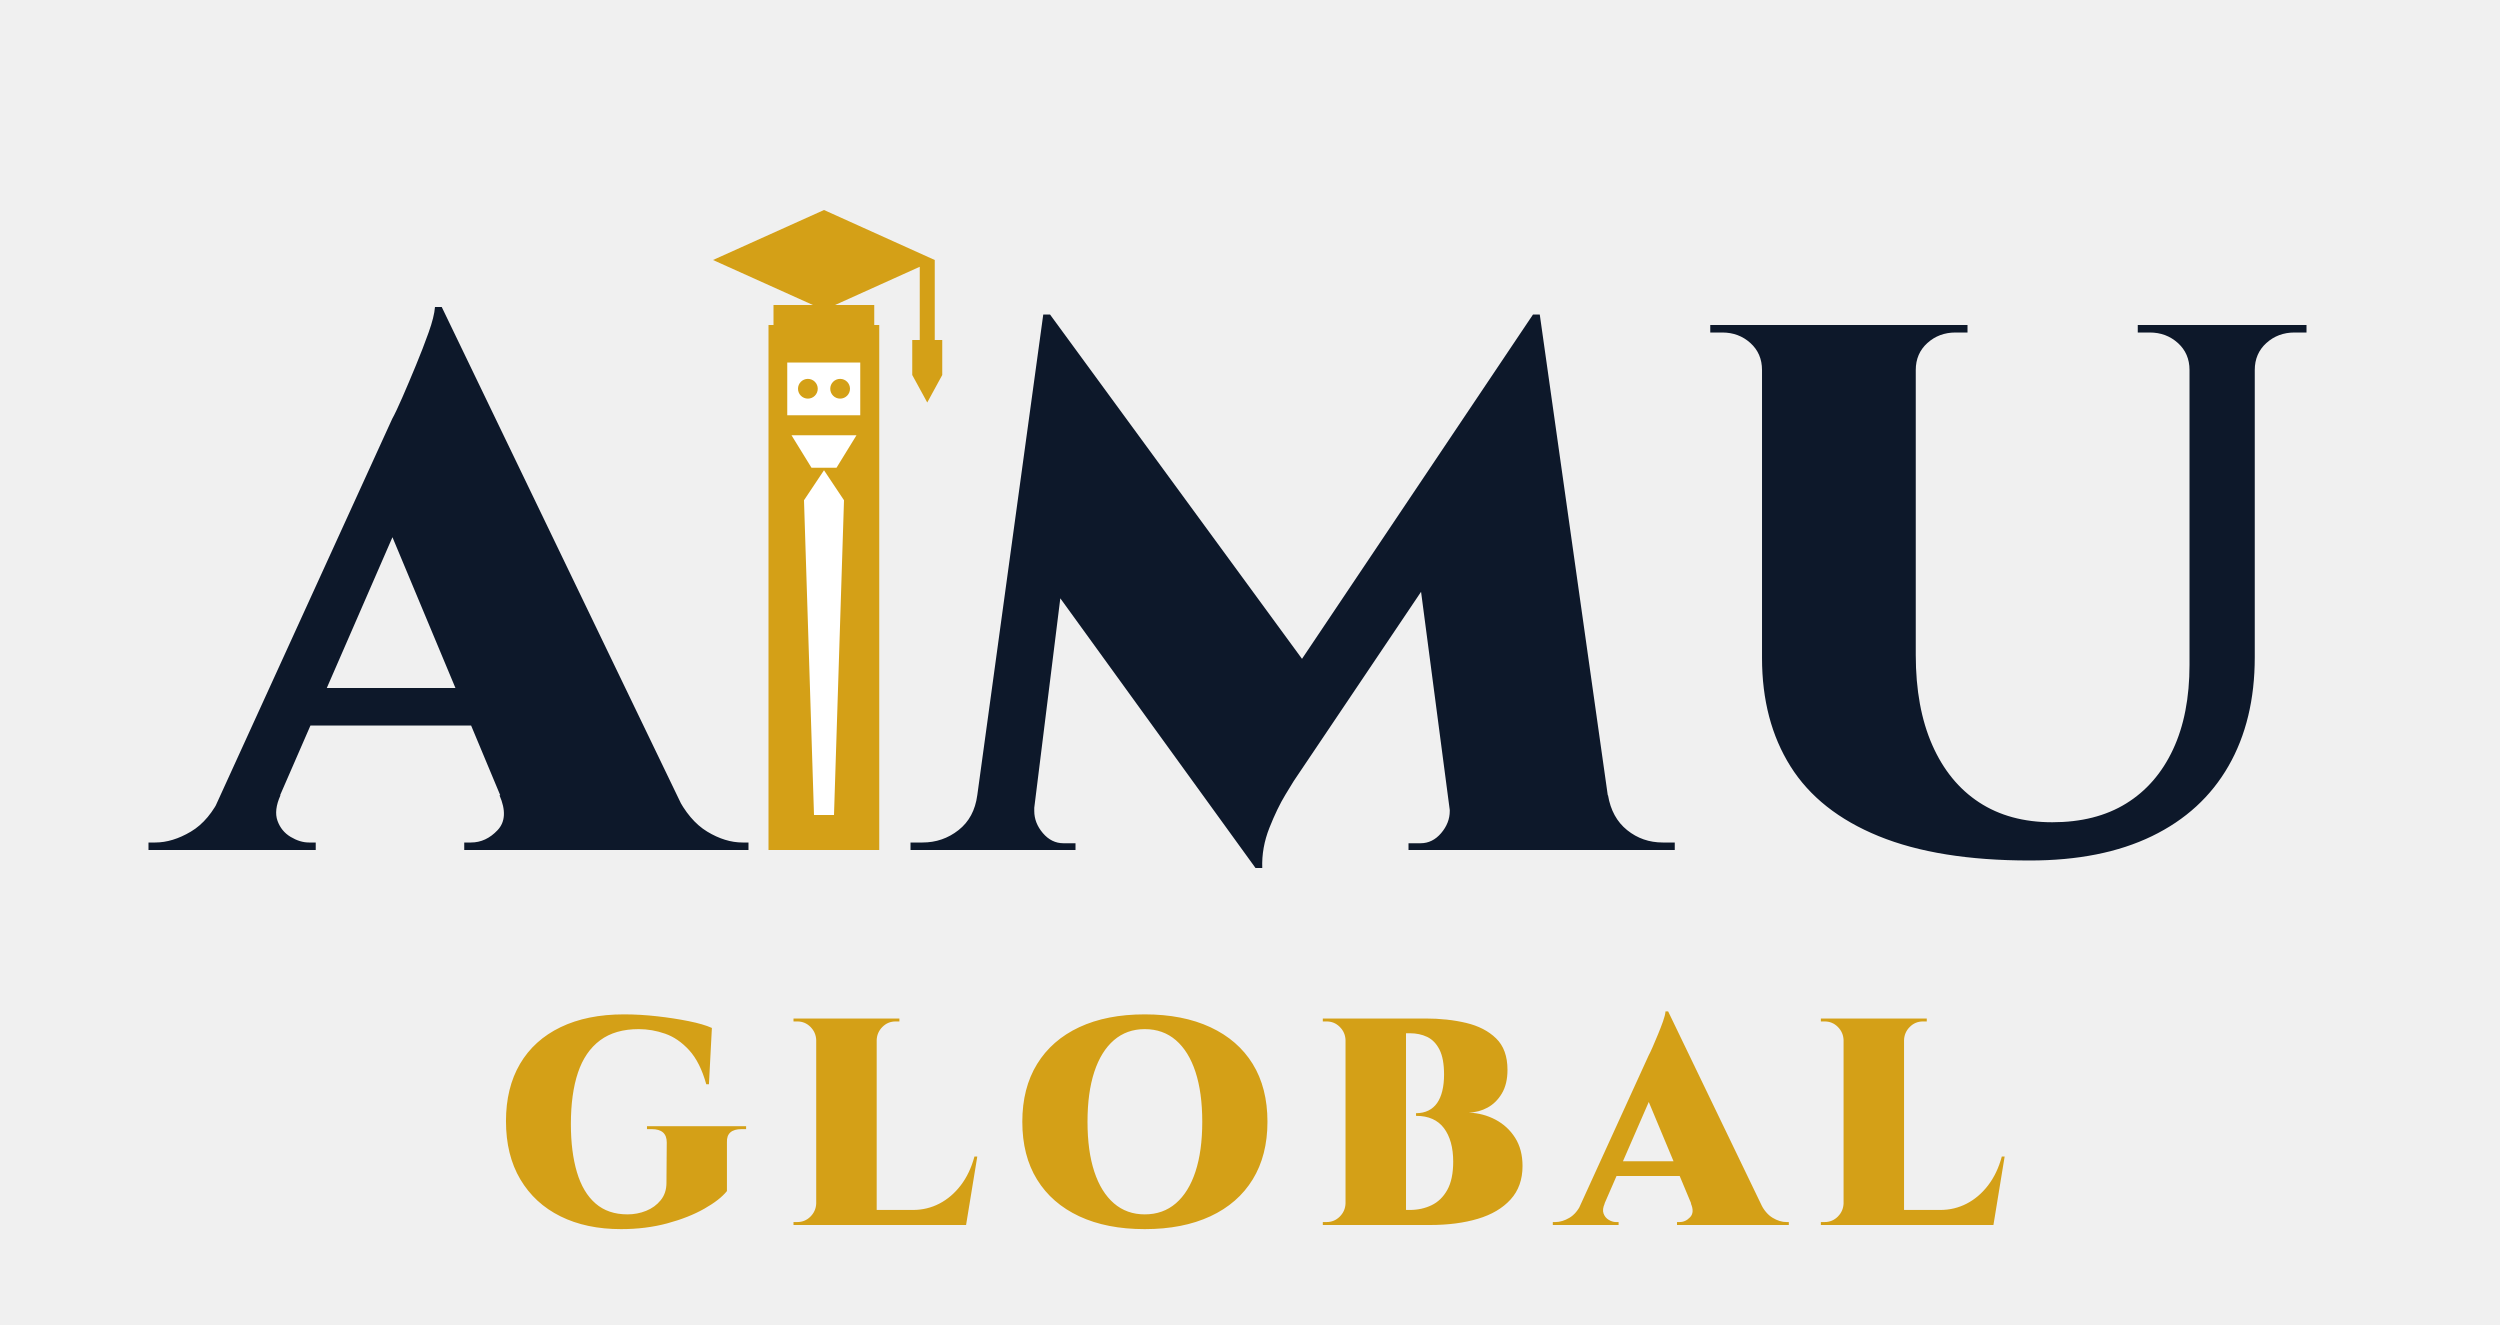
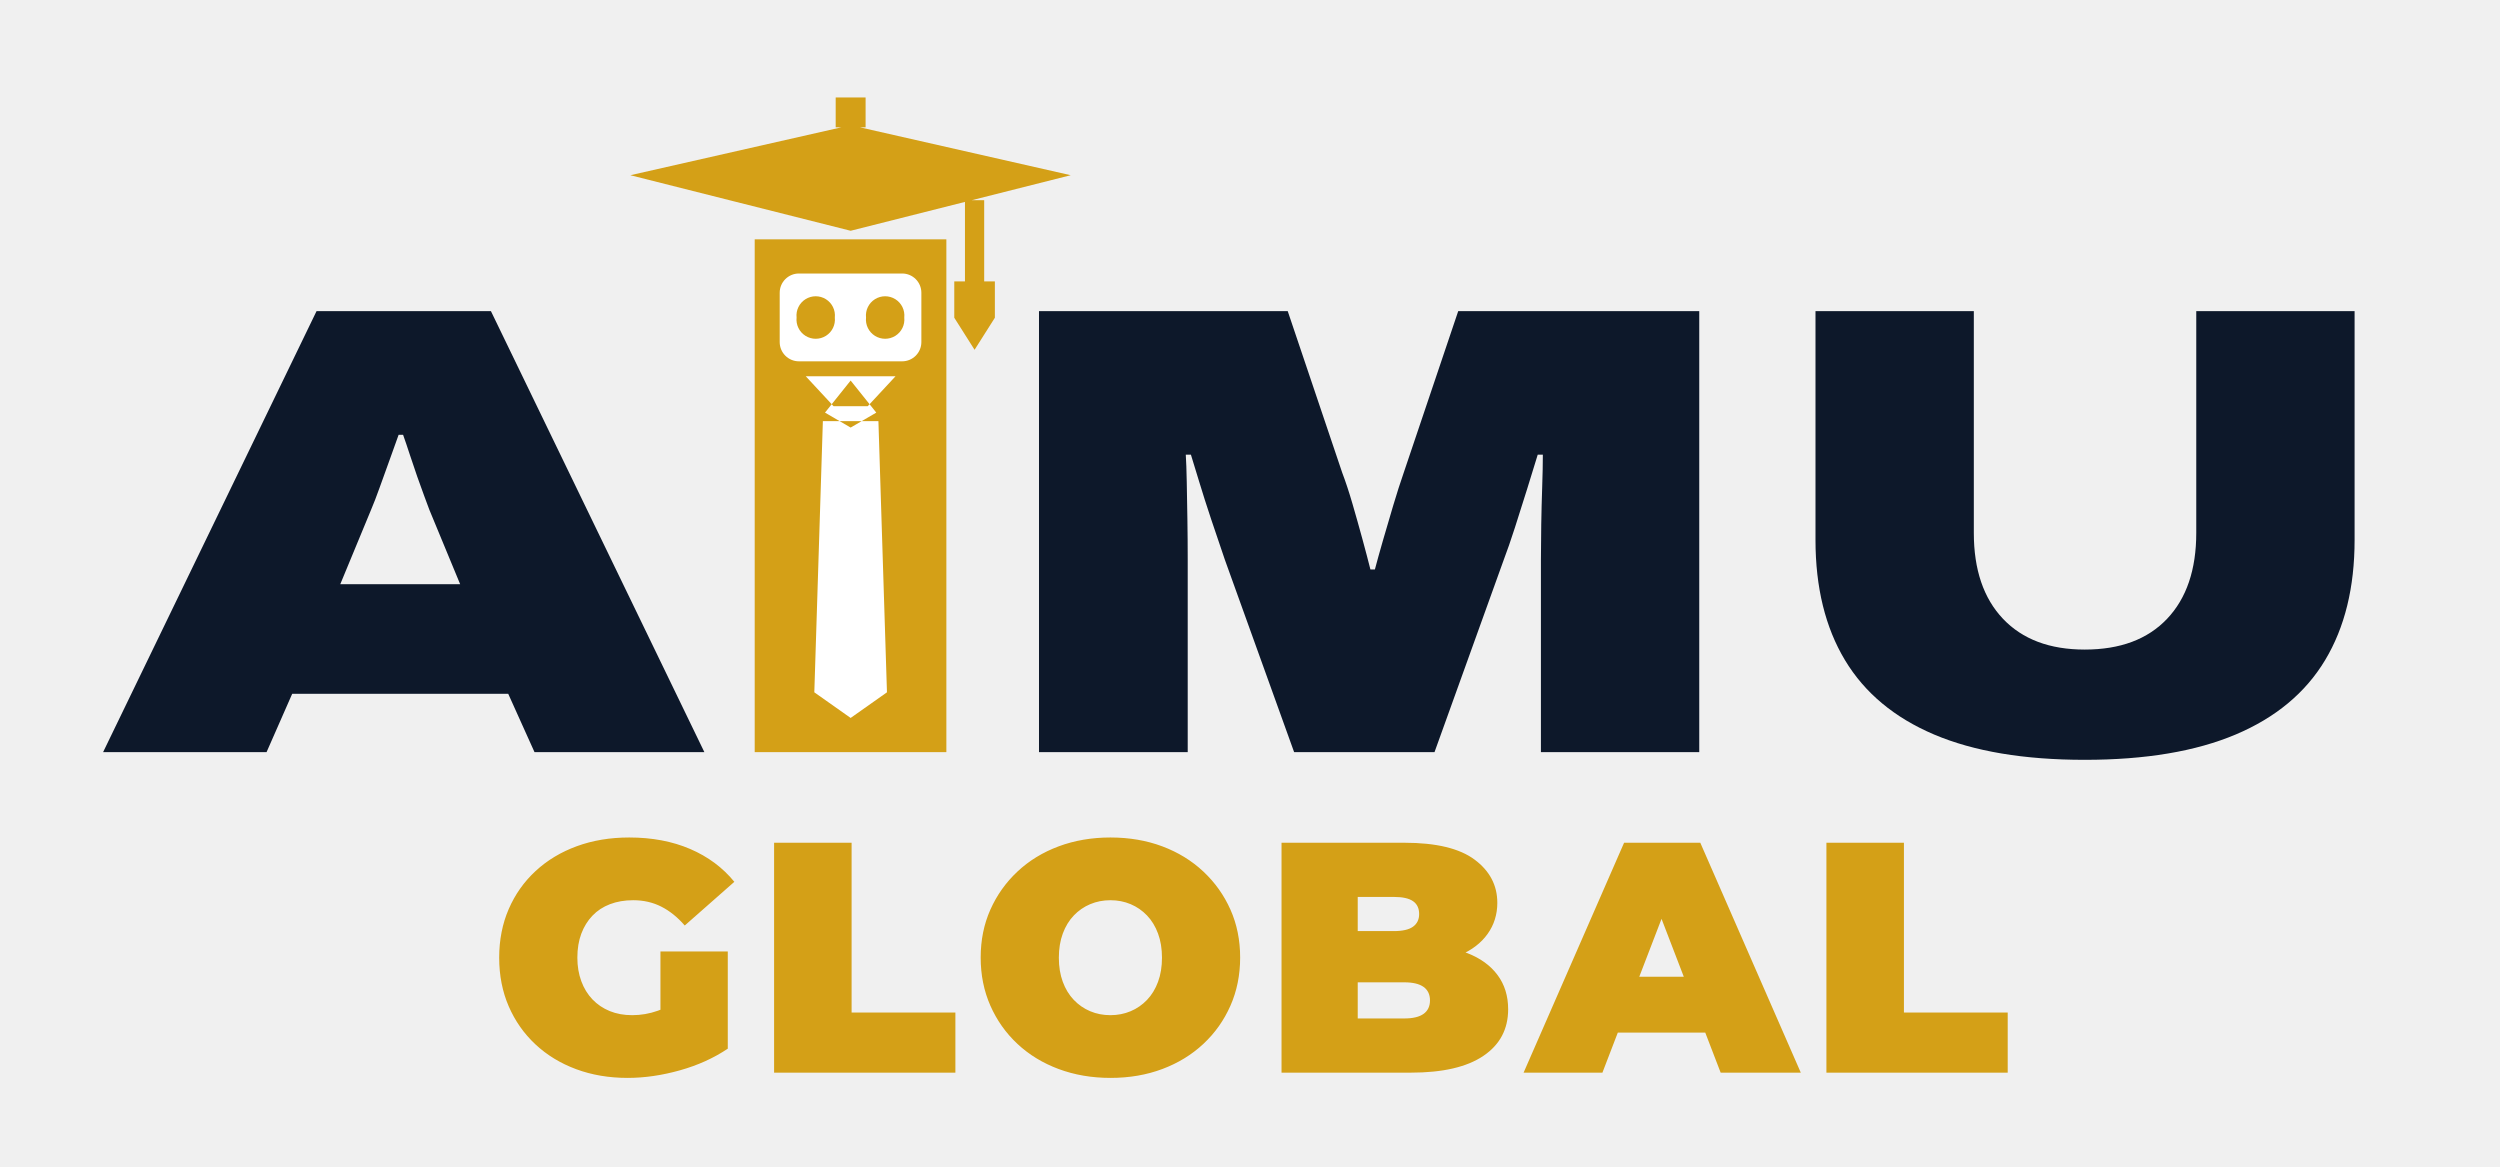
- <svg xmlns="http://www.w3.org/2000/svg" viewBox="0 0 1000 530" role="img" aria-label="AIMU Global - Dream Beyond Borders">
-   <path fill="#0D182A" d="M176.695 122.8 280.495 338.2H208.494L150.594 199.6ZM112.194 318.1Q109.494 324.1 110.994 328.3Q112.494 332.5 116.244 334.75Q119.994 337.0 123.594 337.0H126.294V340.0H59.394V337.0Q59.394 337.0 60.744 337.0Q62.094 337.0 62.094 337.0Q68.994 337.0 76.344 332.65Q83.694 328.3 88.494 318.1ZM176.695 122.8V169.6L102.894 339.1H78.594L156.894 167.5Q158.394 164.8 160.945 158.95Q163.494 153.1 166.344 146.2Q169.195 139.3 171.445 133.0Q173.695 126.7 173.994 122.8ZM201.294 275.2V290.2H116.394V275.2ZM199.794 318.1H270.594Q275.694 328.3 282.894 332.65Q290.094 337.0 296.995 337.0Q296.995 337.0 298.195 337.0Q299.394 337.0 299.394 337.0V340.0H185.695V337.0H188.394Q194.394 337.0 199.044 332.05Q203.694 327.1 199.794 318.1Z M613.206 125.8 615.605 166.6 517.505 312.4Q517.505 312.4 514.206 317.8Q510.905 323.2 507.755 331.15Q504.606 339.1 504.905 347.2H502.205L485.405 316.3ZM397.505 318.1V340.0H364.205V337.0Q364.505 337.0 366.755 337.0Q369.005 337.0 369.005 337.0Q377.105 337.0 383.405 332.05Q389.705 327.1 390.905 318.1ZM413.705 322.9Q413.705 323.2 413.705 323.5Q413.705 323.8 413.705 324.4Q413.705 329.2 417.155 333.25Q420.605 337.3 425.405 337.3H430.205V340.0H411.605V322.9ZM417.305 125.8H420.005L433.505 163.9L411.605 340.0H387.905ZM420.005 125.8 525.606 270.1 502.205 347.2 411.005 221.2ZM615.905 125.8 646.206 340.0H582.005L567.606 230.5L613.206 125.8ZM636.605 318.1H643.206Q644.706 327.1 650.856 332.05Q657.005 337.0 665.105 337.0Q665.105 337.0 667.355 337.0Q669.605 337.0 669.905 337.0V340.0H636.605ZM579.905 322.9H582.005V340.0H563.405V337.3H568.206Q573.005 337.3 576.456 333.25Q579.905 329.2 579.905 324.4Q579.905 323.8 579.905 323.5Q579.905 323.2 579.905 322.9Z M766.305 130.0V262.0Q766.305 283.0 772.905 298.0Q779.505 313.0 791.655 320.95Q803.805 328.9 820.905 328.9Q838.305 328.9 850.455 321.4Q862.605 313.9 869.205 299.8Q875.805 285.7 875.805 265.9V130.0H901.905V262.9Q901.905 288.1 891.405 306.4Q880.905 324.7 860.805 334.45Q840.705 344.2 811.905 344.2Q775.305 344.2 751.455 334.45Q727.605 324.7 716.205 306.55Q704.805 288.4 704.805 263.2V130.0ZM705.705 130.0V148.0H704.805Q704.805 141.4 700.155 137.2Q695.505 133.0 688.905 133.0Q688.905 133.0 686.505 133.0Q684.105 133.0 684.105 133.0V130.0ZM787.005 130.0V133.0Q787.005 133.0 784.605 133.0Q782.205 133.0 782.205 133.0Q775.605 133.0 770.955 137.2Q766.305 141.4 766.305 148.0H765.705V130.0ZM876.705 130.0V148.0H875.805Q875.805 141.4 871.155 137.2Q866.505 133.0 859.905 133.0Q859.905 133.0 857.505 133.0Q855.105 133.0 855.105 133.0V130.0ZM922.605 130.0V133.0Q922.605 133.0 920.205 133.0Q917.805 133.0 917.805 133.0Q911.205 133.0 906.555 137.2Q901.905 141.4 901.905 148.0H901.305V130.0Z" />
-   <path fill="#D4A017" d="M307.4 130.0 H351.7 V340.0 H307.4 Z M329.6 84.0 L373.9 104.0 L329.6 124.0 L285.2 104.0 Z M309.4 122.0 H349.7 V133.0 H309.4 Z M367.9 104.0 h6 v34 h-6 Z M364.9 136.0 h12 v14 l-6 11 l-6 -11 Z" />
-   <path fill="#FFFFFF" fill-rule="evenodd" d="M314.9 145.0 h29.2 v21.1 h-29.2 Z M323.1 155.5 m-3.9,0 a3.9,3.9 0 1,0 7.9,0 a3.9,3.9 0 1,0 -7.9,0 Z M336.0 155.5 m-3.9,0 a3.9,3.9 0 1,0 7.9,0 a3.9,3.9 0 1,0 -7.9,0 Z M316.6 174.1 h26 l-8 13 h-10 Z M329.6 188.1 l8 12 l-4 125.9 h-8 l-4 -125.9 Z" />
-   <path fill="#D4A017" d="M290.773 456.96V476.43Q287.941 479.97 281.687 483.51Q275.433 487.05 266.878 489.351Q258.323 491.652 248.411 491.652Q234.487 491.652 224.162 486.519Q213.837 481.386 208.114 471.71Q202.391 462.034 202.391 448.464Q202.391 435.13 207.996 425.572Q213.601 416.014 224.221 410.881Q234.841 405.748 249.591 405.748Q256.081 405.748 262.866 406.515Q269.651 407.282 275.492 408.462Q281.333 409.642 284.755 411.176L283.575 433.714H282.513Q280.035 424.864 275.669 420.085Q271.303 415.306 266.052 413.477Q260.801 411.648 255.491 411.648Q246.051 411.648 240.033 416.132Q234.015 420.616 231.183 429.053Q228.351 437.49 228.351 449.644Q228.351 460.736 230.77 468.878Q233.189 477.02 238.204 481.386Q243.219 485.752 251.007 485.752Q254.901 485.752 258.441 484.336Q261.981 482.92 264.282 480.088Q266.583 477.256 266.583 473.126L266.701 456.96Q266.701 451.65 260.683 451.65H258.795V450.47H298.443V451.65H296.673Q290.537 451.65 290.773 456.96Z M350.675 407.4V490.0H326.485V407.4ZM381.355 483.982 386.075 490.0H350.321V483.982ZM390.913 462.624 386.429 490.0H360.941L365.189 483.982Q370.853 483.982 375.75 481.445Q380.647 478.908 384.305 474.129Q387.963 469.35 389.778 462.624ZM326.839 481.386V490.0H317.399V488.82Q317.399 488.82 318.166 488.82Q318.933 488.82 318.933 488.82Q322.001 488.82 324.184 486.637Q326.367 484.454 326.485 481.386ZM326.839 416.014H326.485Q326.367 412.946 324.184 410.763Q322.001 408.58 318.933 408.58Q318.933 408.58 318.166 408.58Q317.399 408.58 317.399 408.58V407.4H326.839ZM350.321 416.014V407.4H359.761V408.58Q359.643 408.58 358.935 408.58Q358.227 408.58 358.227 408.58Q355.159 408.58 352.976 410.763Q350.793 412.946 350.675 416.014Z M457.895 405.748Q473.117 405.748 484.15 410.881Q495.183 416.014 501.083 425.572Q506.983 435.13 506.983 448.7Q506.983 462.152 501.083 471.769Q495.183 481.386 484.15 486.519Q473.117 491.652 457.895 491.652Q442.673 491.652 431.699 486.519Q420.725 481.386 414.825 471.828Q408.925 462.27 408.925 448.7Q408.925 435.248 414.825 425.631Q420.725 416.014 431.699 410.881Q442.673 405.748 457.895 405.748ZM457.895 485.752Q465.211 485.752 470.344 481.327Q475.477 476.902 478.191 468.642Q480.905 460.382 480.905 448.7Q480.905 437.018 478.191 428.758Q475.477 420.498 470.344 416.073Q465.211 411.648 457.895 411.648Q450.697 411.648 445.564 416.073Q440.431 420.498 437.717 428.758Q435.003 437.018 435.003 448.7Q435.003 460.382 437.717 468.642Q440.431 476.902 445.564 481.327Q450.697 485.752 457.895 485.752Z M544.701 407.4H570.189Q579.039 407.4 586.473 409.17Q593.907 410.94 598.45 415.365Q602.993 419.79 602.993 427.932Q602.993 433.596 600.751 437.372Q598.509 441.148 595.028 443.036Q591.547 444.924 587.535 445.042Q593.317 445.278 598.214 447.874Q603.111 450.47 606.061 455.131Q609.011 459.792 609.011 466.4Q609.011 474.542 604.232 479.793Q599.453 485.044 591.134 487.522Q582.815 490.0 572.077 490.0H561.339Q561.339 490.0 561.398 488.466Q561.457 486.932 561.457 485.457Q561.457 483.982 561.457 483.982H563.935Q568.655 483.982 572.608 482.094Q576.561 480.206 578.921 475.958Q581.281 471.71 581.281 464.63Q581.281 460.382 580.337 457.019Q579.393 453.656 577.564 451.237Q575.735 448.818 572.962 447.579Q570.189 446.34 566.413 446.34V445.278Q569.245 445.278 571.369 444.216Q573.493 443.154 574.85 441.207Q576.207 439.26 576.915 436.369Q577.623 433.478 577.623 429.82Q577.623 423.448 575.794 419.849Q573.965 416.25 570.897 414.775Q567.829 413.3 563.935 413.3H545.881Q545.881 413.182 545.586 411.766Q545.291 410.35 544.996 408.875Q544.701 407.4 544.701 407.4ZM562.401 407.4V490.0H538.211V407.4ZM538.565 481.386V490.0H529.125V488.82Q529.361 488.82 529.951 488.82Q530.541 488.82 530.659 488.82Q533.727 488.82 535.91 486.637Q538.093 484.454 538.211 481.386ZM538.565 416.014H538.211Q538.093 412.946 535.91 410.763Q533.727 408.58 530.659 408.58Q530.541 408.58 529.951 408.58Q529.361 408.58 529.125 408.58V407.4H538.565Z M667.261 404.568 708.089 489.292H679.769L656.995 434.776ZM641.891 481.386Q640.829 483.746 641.419 485.398Q642.009 487.05 643.484 487.935Q644.959 488.82 646.375 488.82H647.437V490.0H621.123V488.82Q621.123 488.82 621.654 488.82Q622.185 488.82 622.185 488.82Q624.899 488.82 627.79 487.109Q630.681 485.398 632.569 481.386ZM667.261 404.568V422.976L638.233 489.646H628.675L659.473 422.15Q660.063 421.088 661.066 418.787Q662.069 416.486 663.19 413.772Q664.311 411.058 665.196 408.58Q666.081 406.102 666.199 404.568ZM676.937 464.512V470.412H643.543V464.512ZM676.347 481.386H704.195Q706.201 485.398 709.033 487.109Q711.865 488.82 714.579 488.82Q714.579 488.82 715.051 488.82Q715.523 488.82 715.523 488.82V490.0H670.801V488.82H671.863Q674.223 488.82 676.052 486.873Q677.881 484.926 676.347 481.386Z M761.619 407.4V490.0H737.429V407.4ZM792.299 483.982 797.019 490.0H761.265V483.982ZM801.857 462.624 797.373 490.0H771.885L776.133 483.982Q781.797 483.982 786.694 481.445Q791.591 478.908 795.249 474.129Q798.907 469.35 800.722 462.624ZM737.783 481.386V490.0H728.343V488.82Q728.343 488.82 729.11 488.82Q729.877 488.82 729.877 488.82Q732.945 488.82 735.128 486.637Q737.311 484.454 737.429 481.386ZM737.783 416.014H737.429Q737.311 412.946 735.128 410.763Q732.945 408.58 729.877 408.58Q729.877 408.58 729.11 408.58Q728.343 408.58 728.343 408.58V407.4H737.783ZM761.265 416.014V407.4H770.705V408.58Q770.587 408.58 769.879 408.58Q769.171 408.58 769.171 408.58Q766.103 408.58 763.92 410.763Q761.737 412.946 761.619 416.014Z" />
+ <svg xmlns="http://www.w3.org/2000/svg" viewBox="-85 -12 1170 546" role="img" aria-label="AIMU Global - Dream Beyond Borders">
+   <path fill="#0D182A" d="M-36.75 340.0 63.15 133.6H144.75L244.65 340.0H165.15L152.85 312.7H51.75L39.75 340.0ZM74.25 261.4H130.35L115.95 226.6Q115.05 224.2 113.55 220.15Q112.05 216.1 110.25 211.0Q108.45 205.9 106.8 200.8Q105.15 195.7 103.65 191.5H101.55Q99.75 196.6 97.35 203.2Q94.95 209.8 92.7 216.1Q90.45 222.4 88.65 226.6Z M401.25 340.0V133.6H517.65L543.15 209.2Q545.55 215.5 547.95 223.75Q550.35 232.0 552.6 240.25Q554.85 248.5 556.35 254.5H558.45Q559.95 248.8 562.2 241.0Q564.45 233.2 567.0 224.65Q569.55 216.1 571.95 209.2L597.45 133.6H710.25V340.0H636.15V250.0Q636.15 242.5 636.3 233.5Q636.45 224.5 636.75 215.8Q637.05 207.1 637.05 200.8H634.65Q632.55 207.7 629.7 216.85Q626.85 226.0 624.0 234.85Q621.15 243.7 618.75 250.0L586.35 340.0H520.65L488.25 250.0Q484.95 240.4 481.8 230.95Q478.65 221.5 476.25 213.55Q473.85 205.6 472.35 200.8H469.95Q470.25 205.6 470.4 213.55Q470.55 221.5 470.7 230.95Q470.85 240.4 470.85 250.0V340.0Z M890.65 343.6Q848.05 343.6 820.15 331.75Q792.25 319.9 778.45 296.95Q764.65 274.0 764.65 240.7V133.6H838.75V237.4Q838.75 263.2 852.4 277.6Q866.05 292.0 890.65 292.0Q915.55 292.0 929.2 277.6Q942.85 263.2 942.85 237.4V133.6H1016.95V240.7Q1016.95 274.0 1003.15 296.95Q989.35 319.9 961.3 331.75Q933.25 343.6 890.65 343.6Z" />
+   <path fill="#D4A017" d="M268.2 100.0 H357.9 V340.0 H268.2 Z M313.1 46.6 L416.1 70.0 L313.1 96.0 L210.0 70.0 Z M306.1 33.6 h14 v14 h-14 Z M366.6 81.7 h9 v40 h-9 Z M361.6 119.7 h19 v17 l-9.5 15 l-9.5 -15 Z" />
+   <path fill="#FFFFFF" fill-rule="evenodd" d="M288.9 116.0 h48.3 a9,9 0 0 1 9,9 v23.1 a9,9 0 0 1 -9,9 h-48.3 a9,9 0 0 1 -9,-9 v-23.1 a9,9 0 0 1 9,-9 Z M296.8 136.6 m-9.0,0 a9.0,9.0 0 1,0 17.9,0 a9.0,9.0 0 1,0 -17.9,0 Z M329.3 136.6 m-9.0,0 a9.0,9.0 0 1,0 17.9,0 a9.0,9.0 0 1,0 -17.9,0 Z  M292.1 164.1 h42 l-13 14 h-16 Z M313.1 166.1 l12 15 l-12 7 l-12 -7 Z M300.1 185.1 h26 l4 126.9 l-17 12 l-17 -12 Z" />
+   <path fill="#D4A017" d="M208.719 492.459Q195.654 492.459 184.664 488.386Q173.673 484.313 165.604 476.781Q157.534 469.249 153.076 458.951Q148.619 448.652 148.619 436.201Q148.619 423.751 153.076 413.452Q157.534 403.154 165.68 395.622Q173.827 388.09 184.971 384.017Q196.115 379.944 209.488 379.944Q225.474 379.944 238.001 385.323Q250.528 390.703 258.675 400.694L235.465 421.138Q230.392 415.297 224.475 412.3Q218.557 409.302 211.332 409.302Q205.338 409.302 200.496 411.147Q195.654 412.991 192.272 416.527Q188.891 420.062 187.046 424.981Q185.202 429.899 185.202 436.201Q185.202 442.196 187.046 447.192Q188.891 452.187 192.272 455.723Q195.654 459.258 200.342 461.179Q205.03 463.101 210.871 463.101Q217.02 463.101 222.861 461.026Q228.702 458.951 235.311 453.878L255.601 478.779Q245.763 485.389 233.159 488.924Q220.555 492.459 208.719 492.459ZM255.601 478.779 224.09 474.168V433.281H255.601Z M277.274 490.0V382.403H313.55V461.871H362.122V490.0Z M434.75 492.459Q421.608 492.459 410.464 488.309Q399.32 484.159 391.173 476.55Q383.027 468.942 378.492 458.648Q373.958 448.353 373.958 436.129Q373.958 423.905 378.493 413.716Q383.028 403.527 391.174 395.885Q399.32 388.244 410.453 384.094Q421.586 379.944 434.673 379.944Q447.892 379.944 458.959 384.094Q470.027 388.244 478.173 395.885Q486.319 403.527 490.854 413.716Q495.389 423.905 495.389 436.129Q495.389 448.353 490.854 458.648Q486.32 468.942 478.173 476.55Q470.027 484.159 458.959 488.309Q447.892 492.459 434.75 492.459ZM434.666 463.101Q439.746 463.101 444.126 461.256Q448.507 459.412 451.812 455.953Q455.117 452.495 456.961 447.499Q458.806 442.504 458.806 436.201Q458.806 429.899 456.961 424.904Q455.117 419.908 451.812 416.45Q448.507 412.991 444.133 411.147Q439.759 409.302 434.68 409.302Q429.601 409.302 425.22 411.147Q420.839 412.991 417.535 416.45Q414.23 419.908 412.385 424.904Q410.541 429.899 410.541 436.201Q410.541 442.504 412.385 447.499Q414.23 452.495 417.535 455.953Q420.839 459.412 425.213 461.256Q429.587 463.101 434.666 463.101Z M514.756 490.0V382.403H572.244Q594.532 382.403 605.138 390.319Q615.744 398.235 615.744 410.532Q615.744 418.678 611.209 425.057Q606.675 431.436 598.067 435.125Q589.459 438.815 576.855 438.815L579.929 430.514Q592.534 430.514 601.679 434.05Q610.825 437.585 615.821 444.271Q620.816 450.958 620.816 460.334Q620.816 474.322 609.211 482.161Q597.606 490.0 575.318 490.0ZM550.417 464.638H572.244Q578.238 464.638 581.236 462.486Q584.233 460.334 584.233 456.184Q584.233 452.034 581.236 449.882Q578.238 447.73 572.244 447.73H547.958V423.751H567.325Q573.473 423.751 576.317 421.676Q579.161 419.601 579.161 415.758Q579.161 411.762 576.317 409.763Q573.473 407.765 567.325 407.765H550.417Z M628.041 490.0 675.076 382.403H710.737L757.772 490.0H720.267L685.528 399.618H699.669L664.931 490.0ZM656.016 471.247 665.238 445.117H714.733L723.956 471.247Z M769.761 490.0V382.403H806.037V461.871H854.609V490.0Z" />
</svg>
